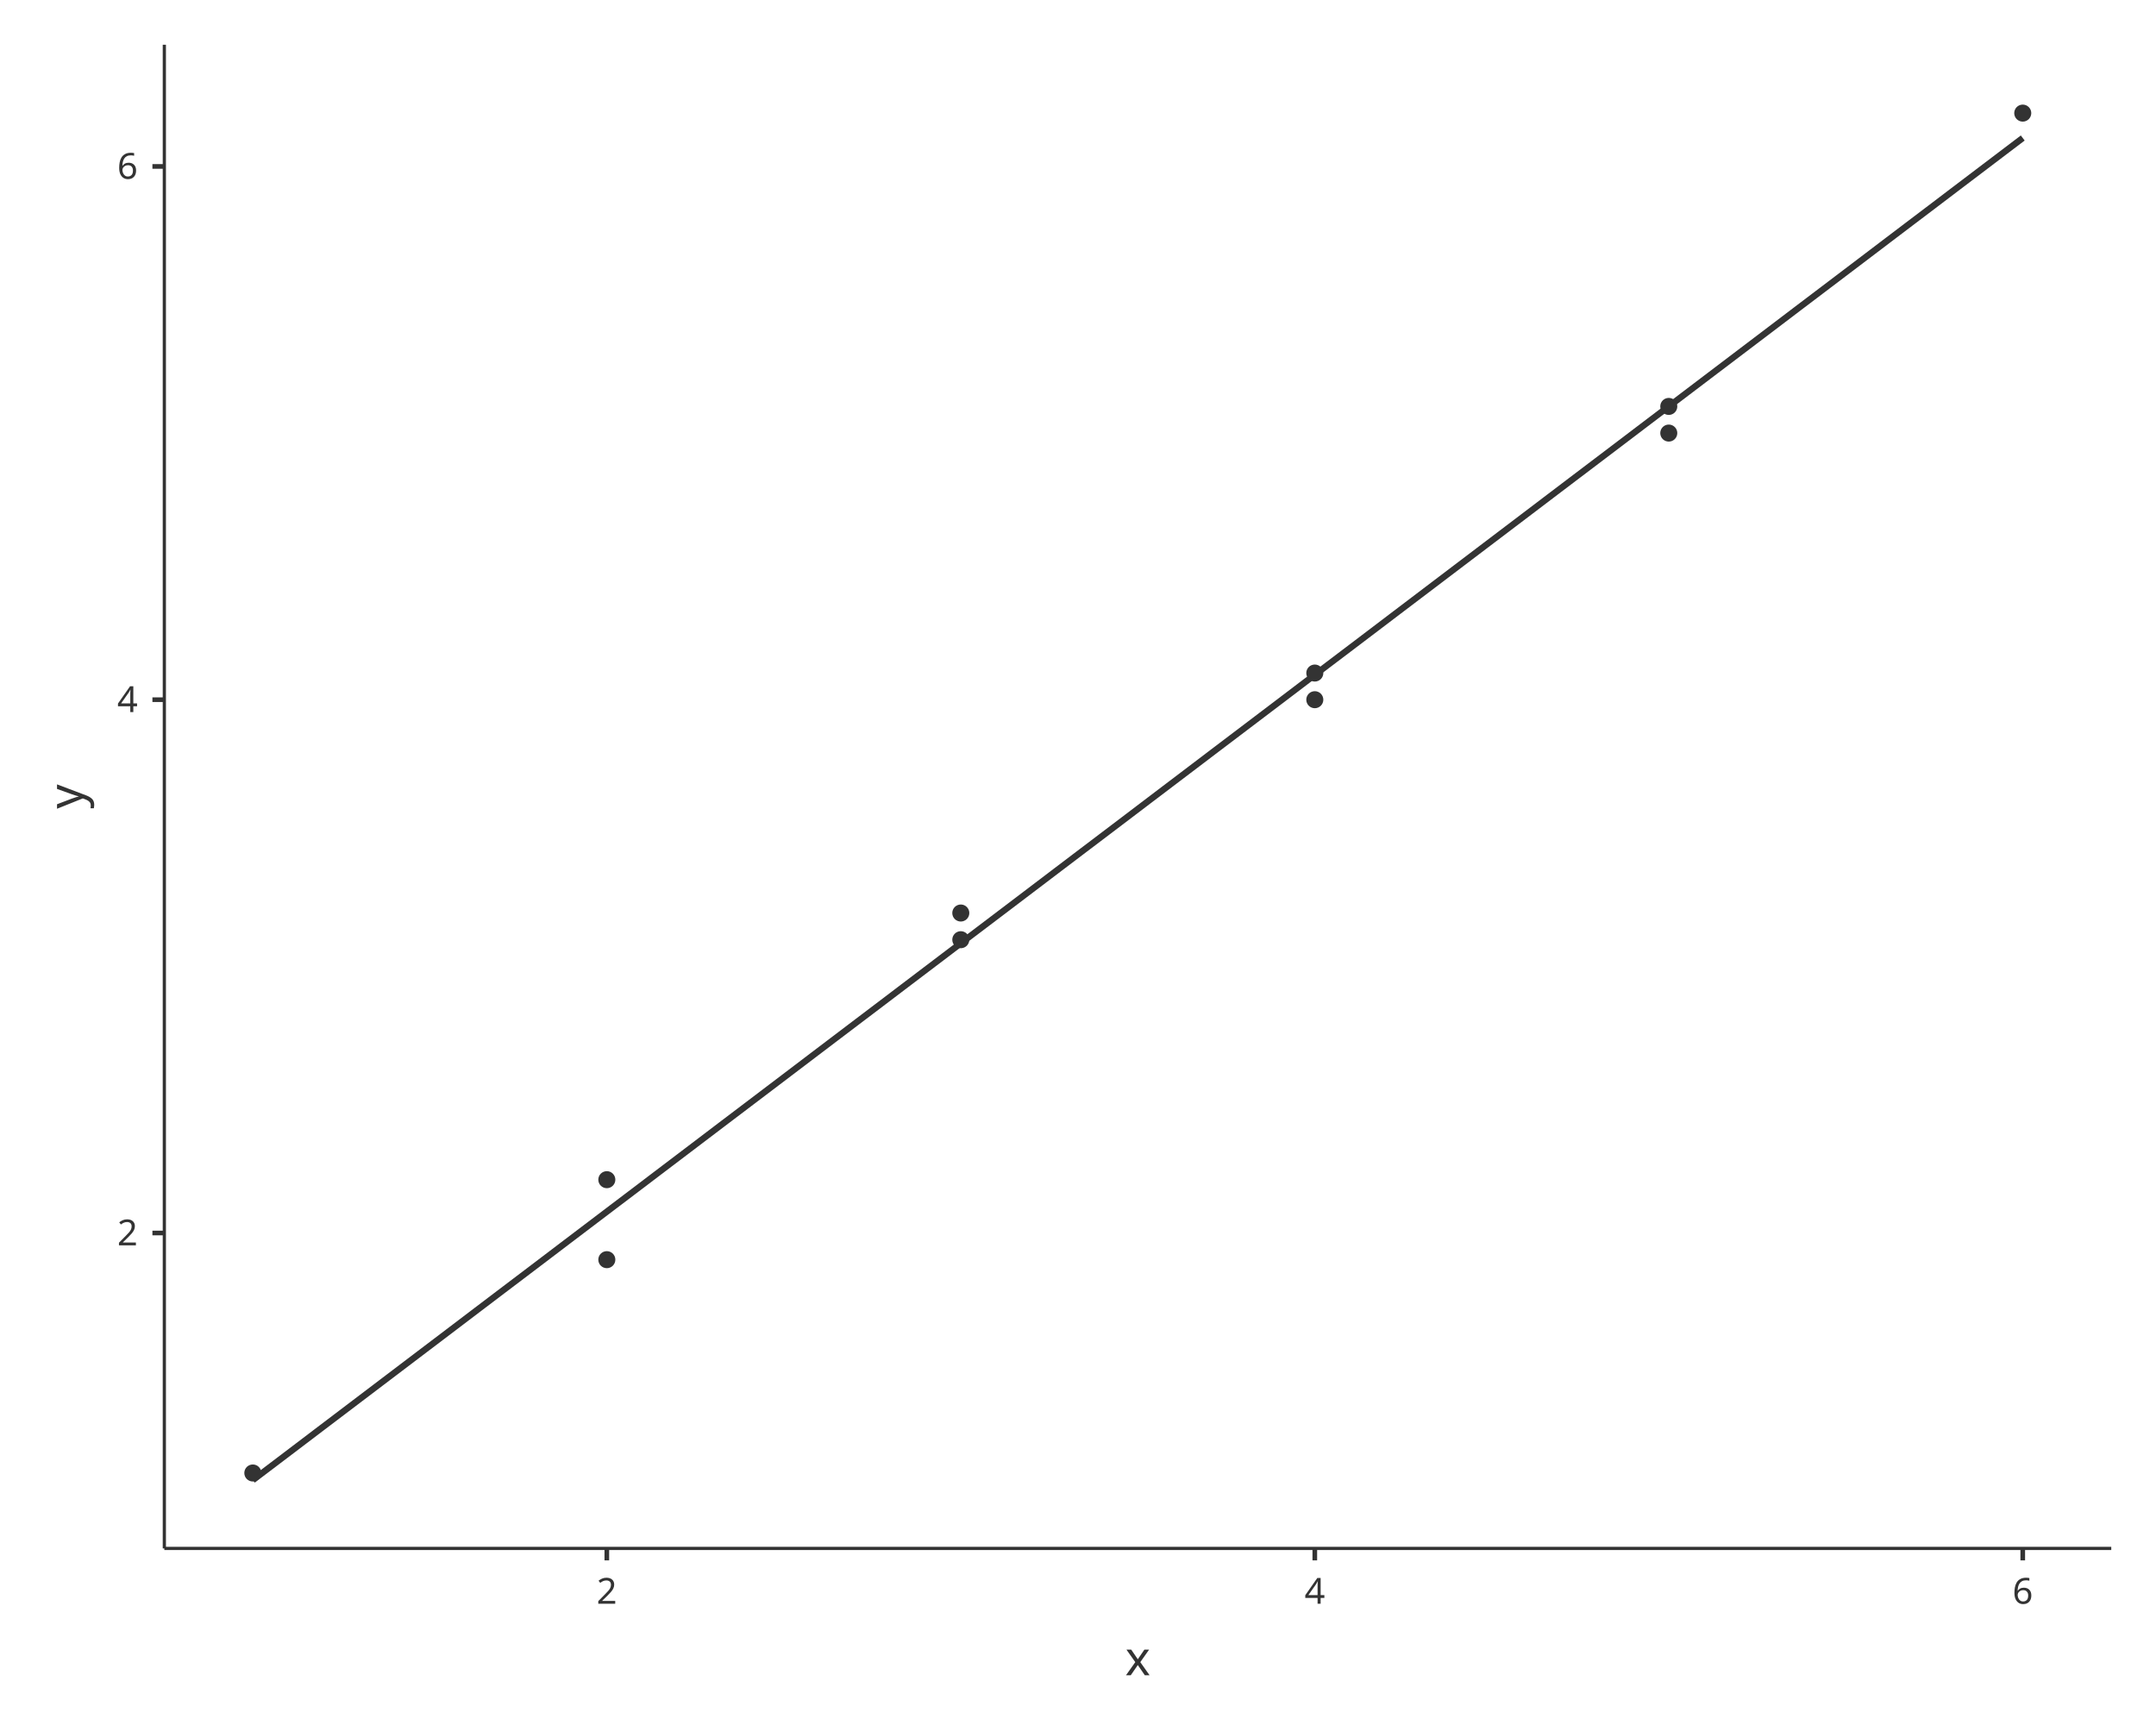
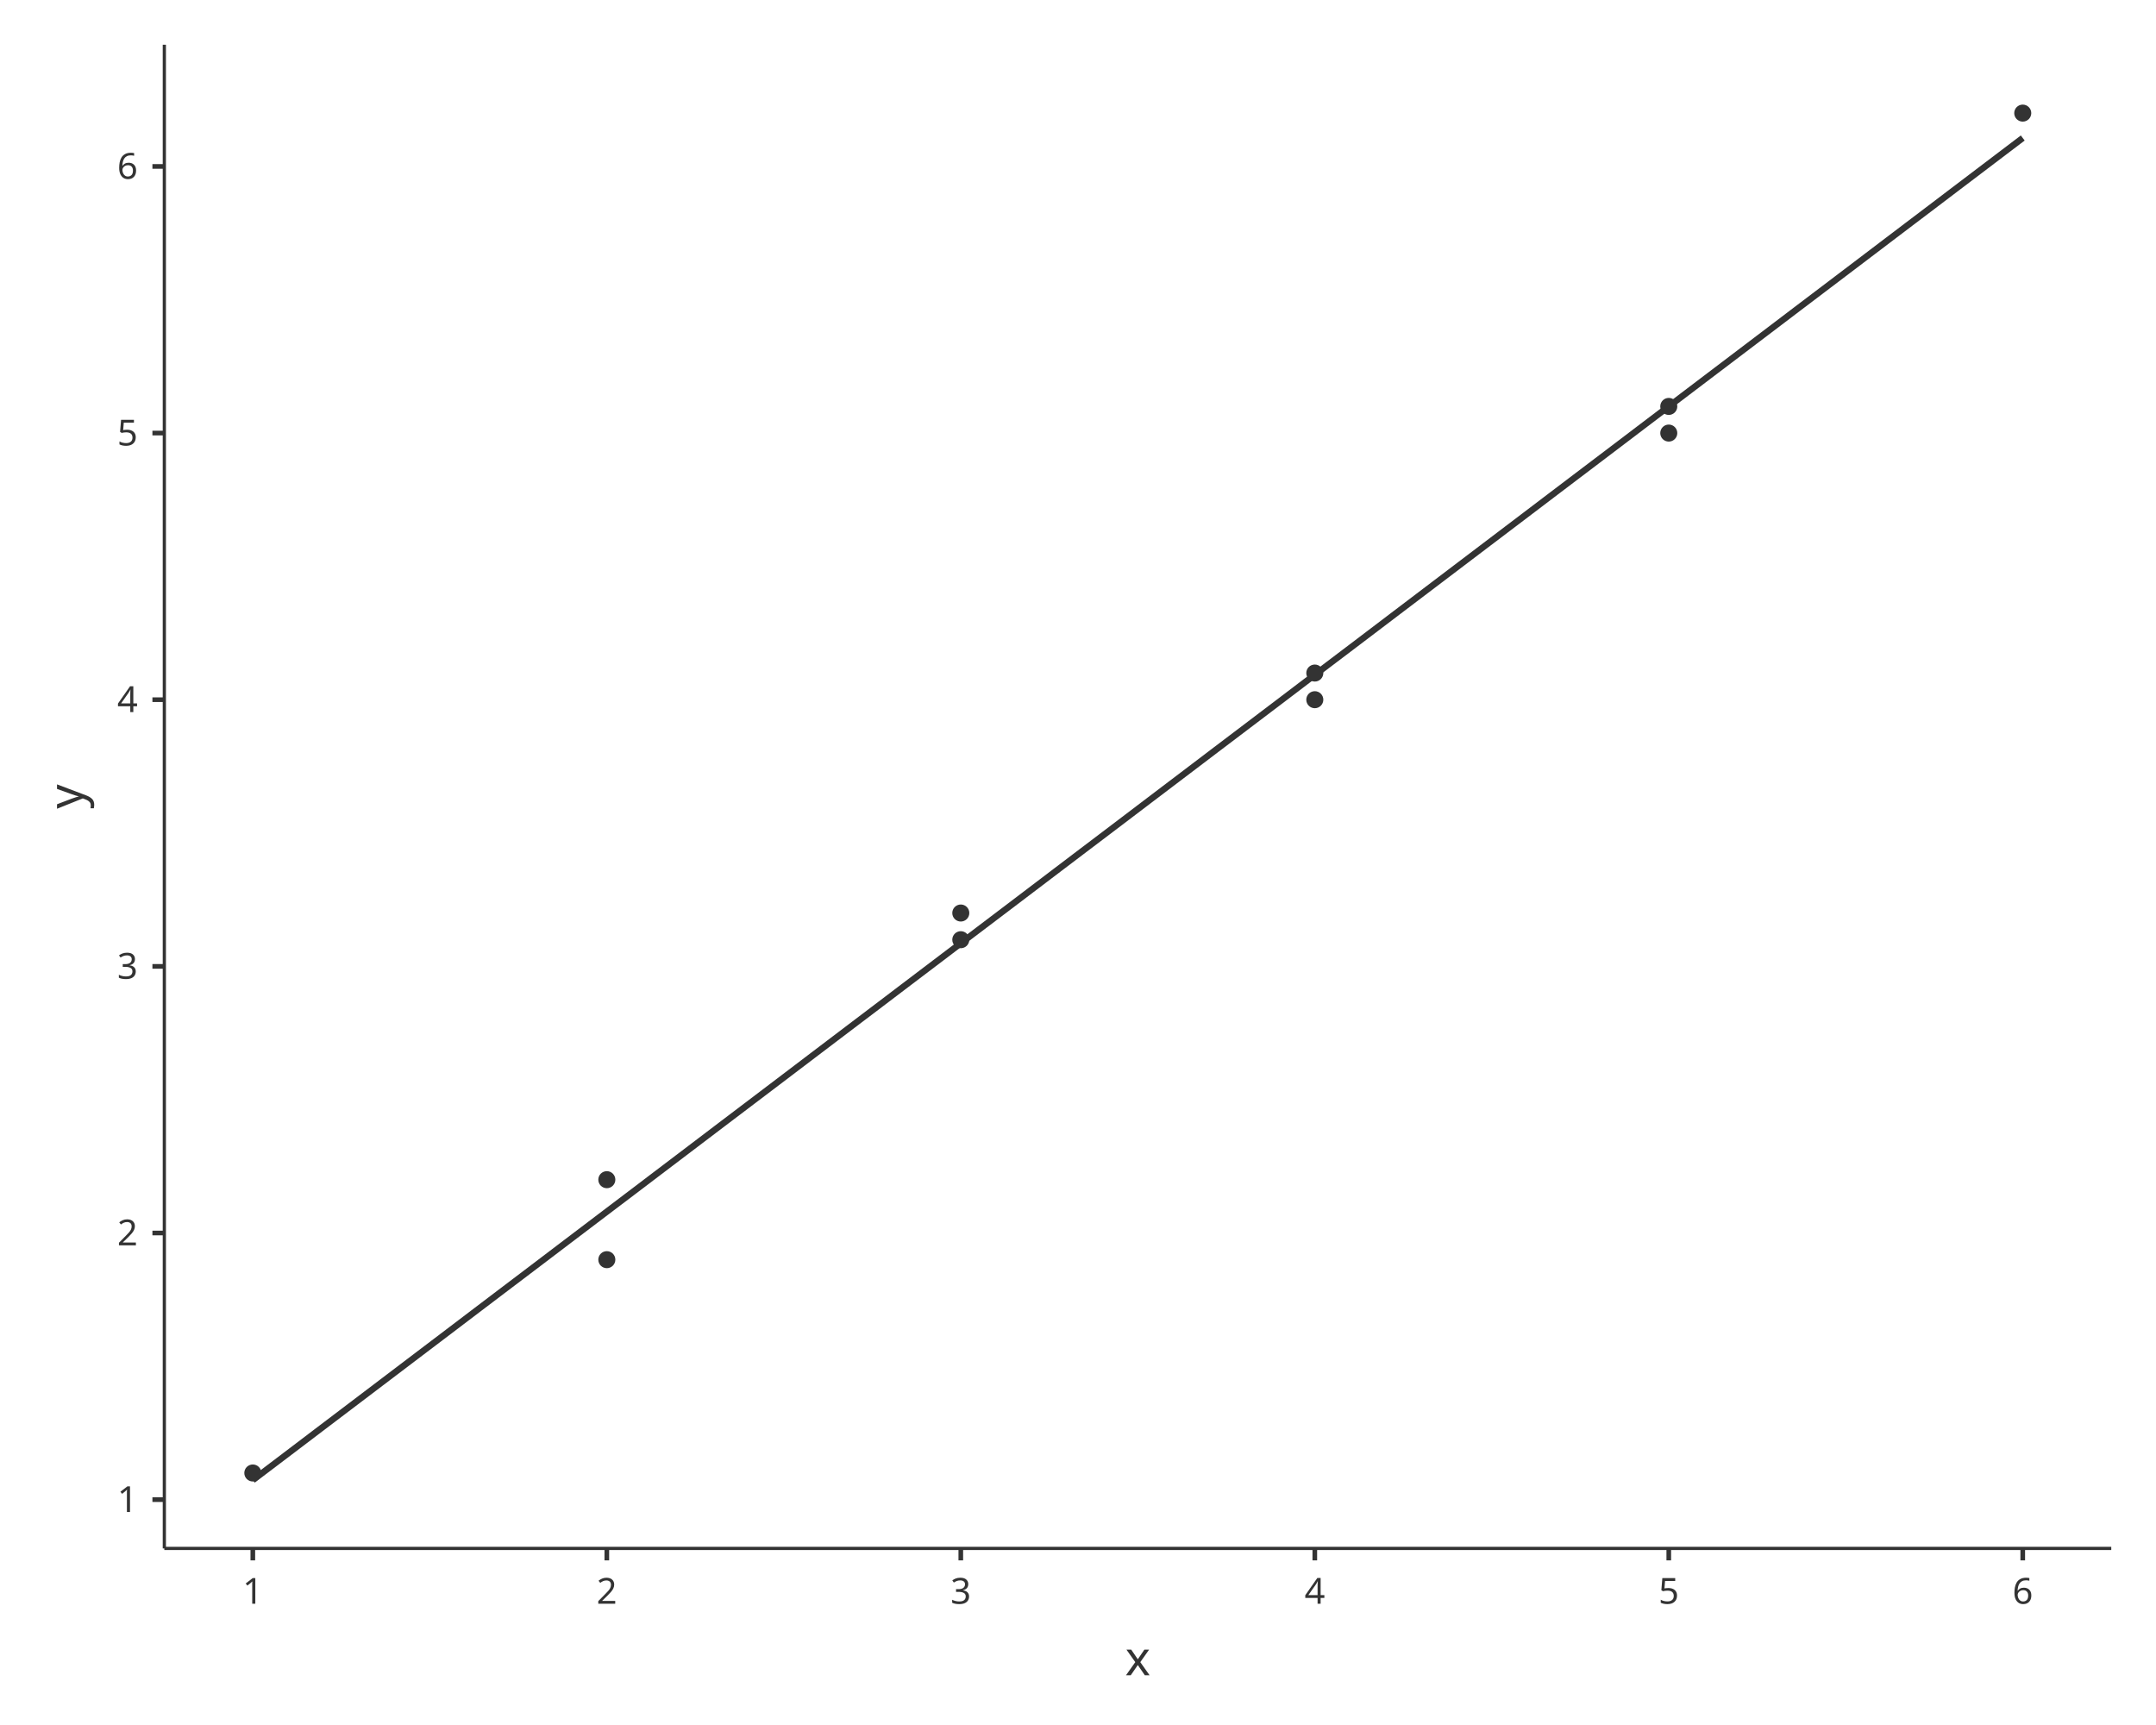
<svg xmlns="http://www.w3.org/2000/svg" class="svglite" data-engine-version="2.0" width="720.00pt" height="576.00pt" viewBox="0 0 720.00 576.00">
  <defs>
    <style type="text/css">
    .svglite line, .svglite polyline, .svglite polygon, .svglite path, .svglite rect, .svglite circle {
      fill: none;
      stroke: #000000;
      stroke-linecap: round;
      stroke-linejoin: round;
      stroke-miterlimit: 10.00;
    }
  </style>
  </defs>
  <rect width="100%" height="100%" style="stroke: none; fill: #FFFFFF;" />
  <defs>
    <clipPath id="cpMC4wMHw3MjAuMDB8MC4wMHw1NzYuMDA=">
      <rect x="0.00" y="0.00" width="720.00" height="576.00" />
    </clipPath>
  </defs>
  <g clip-path="url(#cpMC4wMHw3MjAuMDB8MC4wMHw1NzYuMDA=)">
    <rect x="0.00" y="0.00" width="720.00" height="576.00" style="stroke-width: 1.55; stroke: none;" />
  </g>
  <defs>
    <clipPath id="cpNTQuODh8NzA1LjA2fDE0Ljk0fDUxNy4wNA==">
      <rect x="54.88" y="14.94" width="650.18" height="502.10" />
    </clipPath>
  </defs>
  <g clip-path="url(#cpNTQuODh8NzA1LjA2fDE0Ljk0fDUxNy4wNA==)">
    <rect x="54.88" y="14.94" width="650.18" height="502.10" style="stroke-width: 1.55; stroke: none;" />
    <circle cx="84.43" cy="491.85" r="2.49" style="stroke-width: 0.71; stroke: #333333; fill: #333333;" />
    <circle cx="202.65" cy="420.62" r="2.49" style="stroke-width: 0.71; stroke: #333333; fill: #333333;" />
    <circle cx="320.86" cy="304.87" r="2.49" style="stroke-width: 0.71; stroke: #333333; fill: #333333;" />
    <circle cx="439.08" cy="224.74" r="2.49" style="stroke-width: 0.71; stroke: #333333; fill: #333333;" />
    <circle cx="557.29" cy="144.61" r="2.49" style="stroke-width: 0.71; stroke: #333333; fill: #333333;" />
    <circle cx="202.65" cy="393.91" r="2.49" style="stroke-width: 0.71; stroke: #333333; fill: #333333;" />
    <circle cx="320.86" cy="313.78" r="2.49" style="stroke-width: 0.71; stroke: #333333; fill: #333333;" />
    <circle cx="439.08" cy="233.64" r="2.49" style="stroke-width: 0.71; stroke: #333333; fill: #333333;" />
    <circle cx="557.29" cy="135.71" r="2.49" style="stroke-width: 0.71; stroke: #333333; fill: #333333;" />
    <circle cx="675.50" cy="37.77" r="2.49" style="stroke-width: 0.71; stroke: #333333; fill: #333333;" />
    <polyline points="84.43,494.22 91.92,488.55 99.40,482.88 106.88,477.20 114.36,471.53 121.84,465.86 129.32,460.19 136.81,454.51 144.29,448.84 151.77,443.17 159.25,437.49 166.73,431.82 174.22,426.15 181.70,420.48 189.18,414.80 196.66,409.13 204.14,403.46 211.63,397.79 219.11,392.11 226.59,386.44 234.07,380.77 241.55,375.09 249.04,369.42 256.52,363.75 264.00,358.08 271.48,352.40 278.96,346.73 286.44,341.06 293.93,335.39 301.41,329.71 308.89,324.04 316.37,318.37 323.85,312.69 331.34,307.02 338.82,301.35 346.30,295.68 353.78,290.00 361.26,284.33 368.75,278.66 376.23,272.99 383.71,267.31 391.19,261.64 398.67,255.97 406.15,250.29 413.64,244.62 421.12,238.95 428.60,233.28 436.08,227.60 443.56,221.93 451.05,216.26 458.53,210.59 466.01,204.91 473.49,199.24 480.97,193.57 488.46,187.89 495.94,182.22 503.42,176.55 510.90,170.88 518.38,165.20 525.86,159.53 533.35,153.86 540.83,148.19 548.31,142.51 555.79,136.84 563.27,131.17 570.76,125.49 578.24,119.82 585.72,114.15 593.20,108.48 600.68,102.80 608.17,97.13 615.65,91.46 623.13,85.79 630.61,80.11 638.09,74.44 645.58,68.77 653.06,63.09 660.54,57.42 668.02,51.75 675.50,46.08 " style="stroke-width: 2.13; stroke: #333333; stroke-linecap: butt;" />
  </g>
  <g clip-path="url(#cpMC4wMHw3MjAuMDB8MC4wMHw1NzYuMDA=)">
    <polyline points="54.88,517.04 54.88,14.94 " style="stroke-width: 1.07; stroke: #333333; stroke-linecap: butt;" />
+     <text x="42.58" y="504.88" text-anchor="middle" style="font-size: 12.00px; fill: #333333; font-family: sans;" textLength="6.67px" lengthAdjust="spacingAndGlyphs">1</text>
    <text x="42.58" y="415.84" text-anchor="middle" style="font-size: 12.00px; fill: #333333; font-family: sans;" textLength="6.67px" lengthAdjust="spacingAndGlyphs">2</text>
+     <text x="42.58" y="326.81" text-anchor="middle" style="font-size: 12.00px; fill: #333333; font-family: sans;" textLength="6.67px" lengthAdjust="spacingAndGlyphs">3</text>
    <text x="42.58" y="237.77" text-anchor="middle" style="font-size: 12.00px; fill: #333333; font-family: sans;" textLength="6.67px" lengthAdjust="spacingAndGlyphs">4</text>
+     <text x="42.58" y="148.74" text-anchor="middle" style="font-size: 12.00px; fill: #333333; font-family: sans;" textLength="6.67px" lengthAdjust="spacingAndGlyphs">5</text>
    <text x="42.58" y="59.70" text-anchor="middle" style="font-size: 12.00px; fill: #333333; font-family: sans;" textLength="6.67px" lengthAdjust="spacingAndGlyphs">6</text>
+     <polyline points="50.90,500.75 54.88,500.75 " style="stroke-width: 1.55; stroke: #333333; stroke-linecap: butt;" />
    <polyline points="50.90,411.72 54.88,411.72 " style="stroke-width: 1.55; stroke: #333333; stroke-linecap: butt;" />
+     <polyline points="50.90,322.68 54.88,322.68 " style="stroke-width: 1.55; stroke: #333333; stroke-linecap: butt;" />
    <polyline points="50.90,233.64 54.88,233.64 " style="stroke-width: 1.55; stroke: #333333; stroke-linecap: butt;" />
+     <polyline points="50.90,144.61 54.88,144.61 " style="stroke-width: 1.55; stroke: #333333; stroke-linecap: butt;" />
    <polyline points="50.90,55.57 54.88,55.57 " style="stroke-width: 1.55; stroke: #333333; stroke-linecap: butt;" />
    <polyline points="54.88,517.04 705.06,517.04 " style="stroke-width: 1.07; stroke: #333333; stroke-linecap: butt;" />
+     <polyline points="84.43,521.03 84.43,517.04 " style="stroke-width: 1.55; stroke: #333333; stroke-linecap: butt;" />
    <polyline points="202.65,521.03 202.65,517.04 " style="stroke-width: 1.55; stroke: #333333; stroke-linecap: butt;" />
+     <polyline points="320.86,521.03 320.86,517.04 " style="stroke-width: 1.55; stroke: #333333; stroke-linecap: butt;" />
    <polyline points="439.08,521.03 439.08,517.04 " style="stroke-width: 1.55; stroke: #333333; stroke-linecap: butt;" />
+     <polyline points="557.29,521.03 557.29,517.04 " style="stroke-width: 1.55; stroke: #333333; stroke-linecap: butt;" />
    <polyline points="675.50,521.03 675.50,517.04 " style="stroke-width: 1.55; stroke: #333333; stroke-linecap: butt;" />
+     <text x="84.43" y="535.51" text-anchor="middle" style="font-size: 12.00px; fill: #333333; font-family: sans;" textLength="6.67px" lengthAdjust="spacingAndGlyphs">1</text>
    <text x="202.65" y="535.51" text-anchor="middle" style="font-size: 12.00px; fill: #333333; font-family: sans;" textLength="6.67px" lengthAdjust="spacingAndGlyphs">2</text>
+     <text x="320.86" y="535.51" text-anchor="middle" style="font-size: 12.00px; fill: #333333; font-family: sans;" textLength="6.67px" lengthAdjust="spacingAndGlyphs">3</text>
    <text x="439.08" y="535.51" text-anchor="middle" style="font-size: 12.00px; fill: #333333; font-family: sans;" textLength="6.67px" lengthAdjust="spacingAndGlyphs">4</text>
+     <text x="557.29" y="535.51" text-anchor="middle" style="font-size: 12.00px; fill: #333333; font-family: sans;" textLength="6.67px" lengthAdjust="spacingAndGlyphs">5</text>
    <text x="675.50" y="535.51" text-anchor="middle" style="font-size: 12.00px; fill: #333333; font-family: sans;" textLength="6.67px" lengthAdjust="spacingAndGlyphs">6</text>
    <text x="379.97" y="559.40" text-anchor="middle" style="font-size: 16.00px; fill: #333333; font-family: sans;" textLength="8.01px" lengthAdjust="spacingAndGlyphs">x</text>
    <text transform="translate(27.62,265.99) rotate(-90)" text-anchor="middle" style="font-size: 16.00px; fill: #333333; font-family: sans;" textLength="8.01px" lengthAdjust="spacingAndGlyphs">y</text>
  </g>
</svg>
